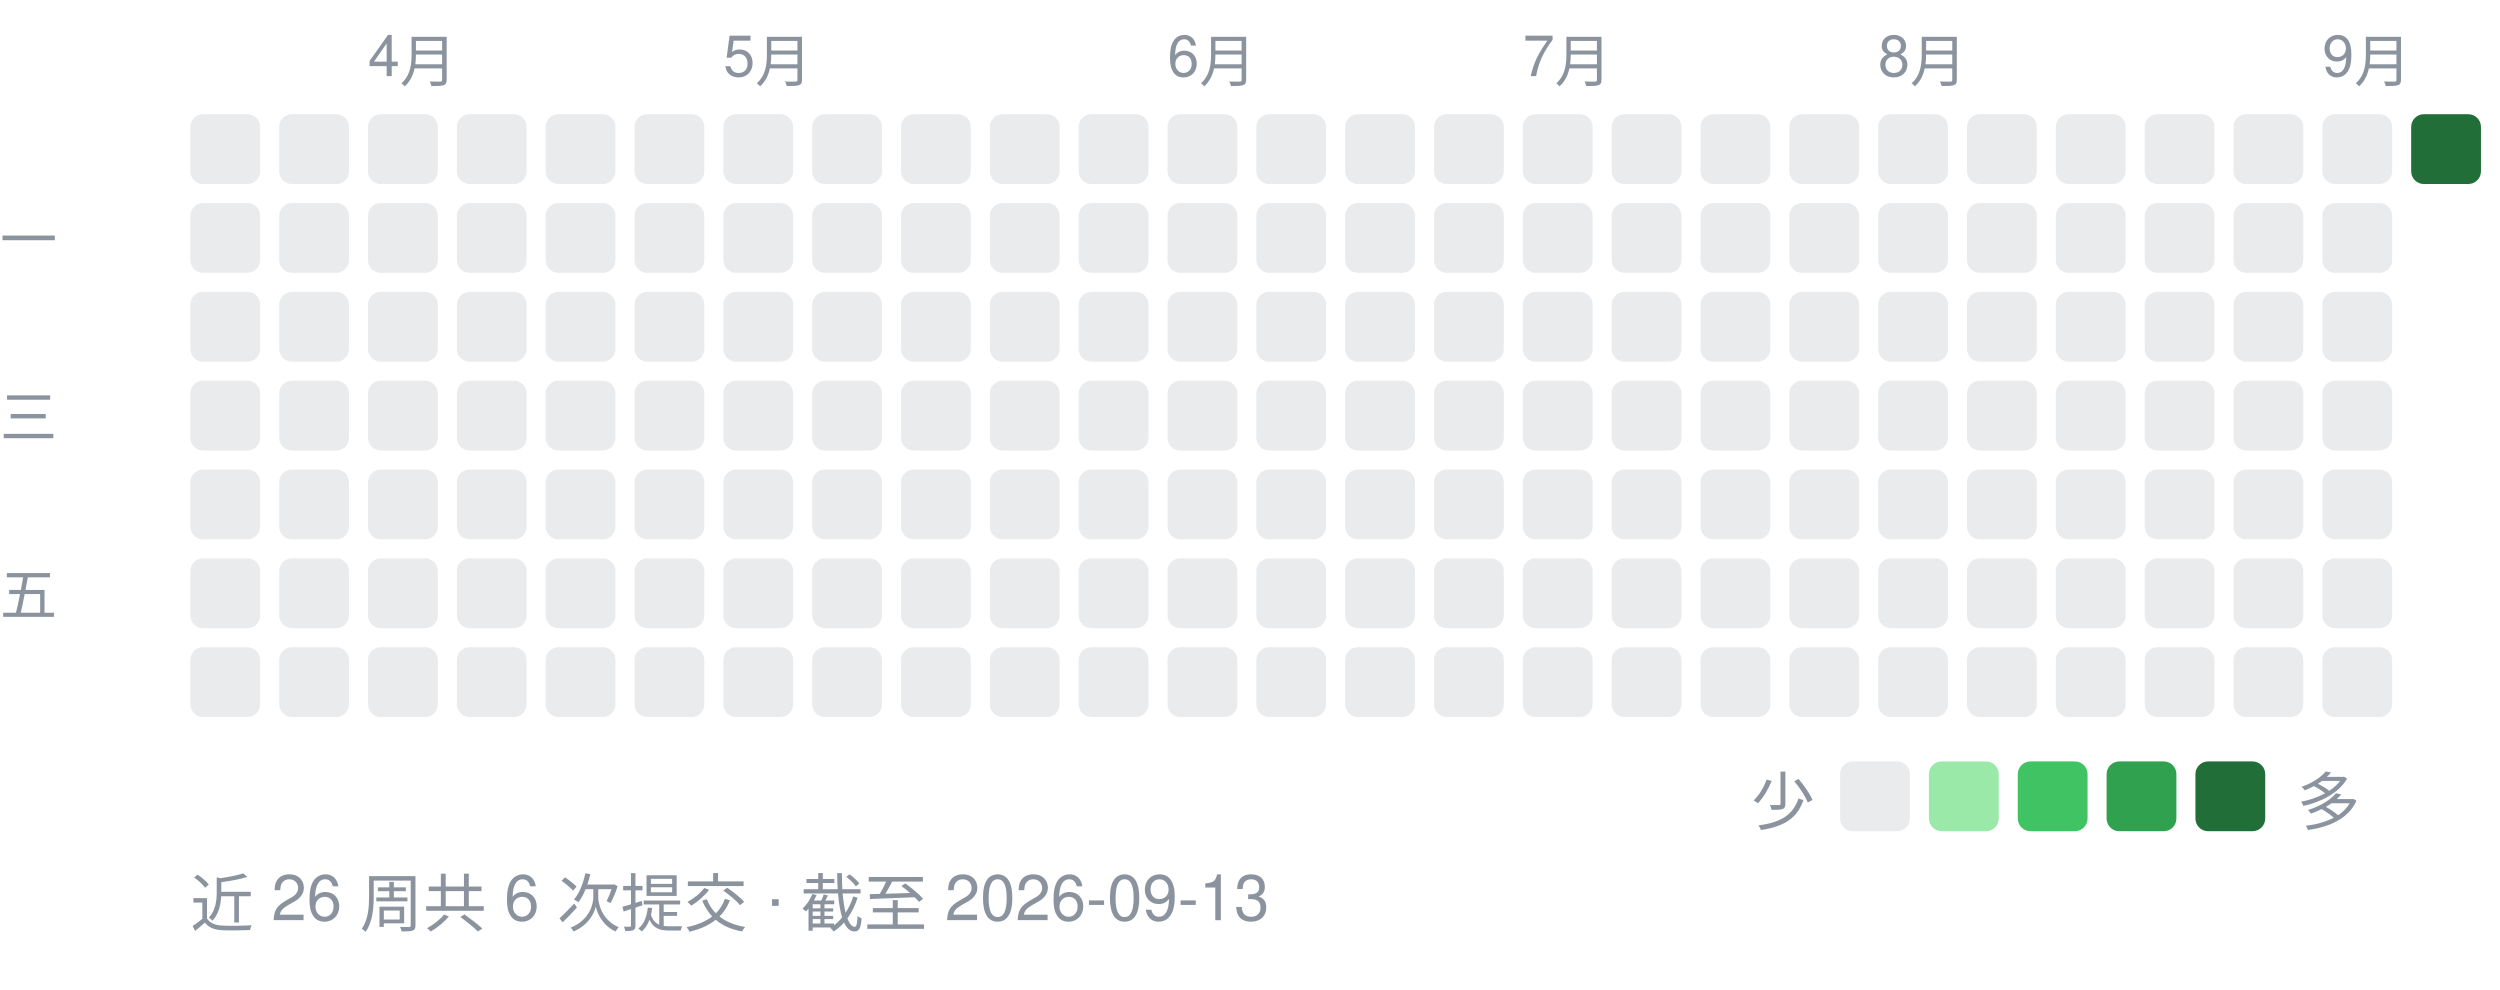
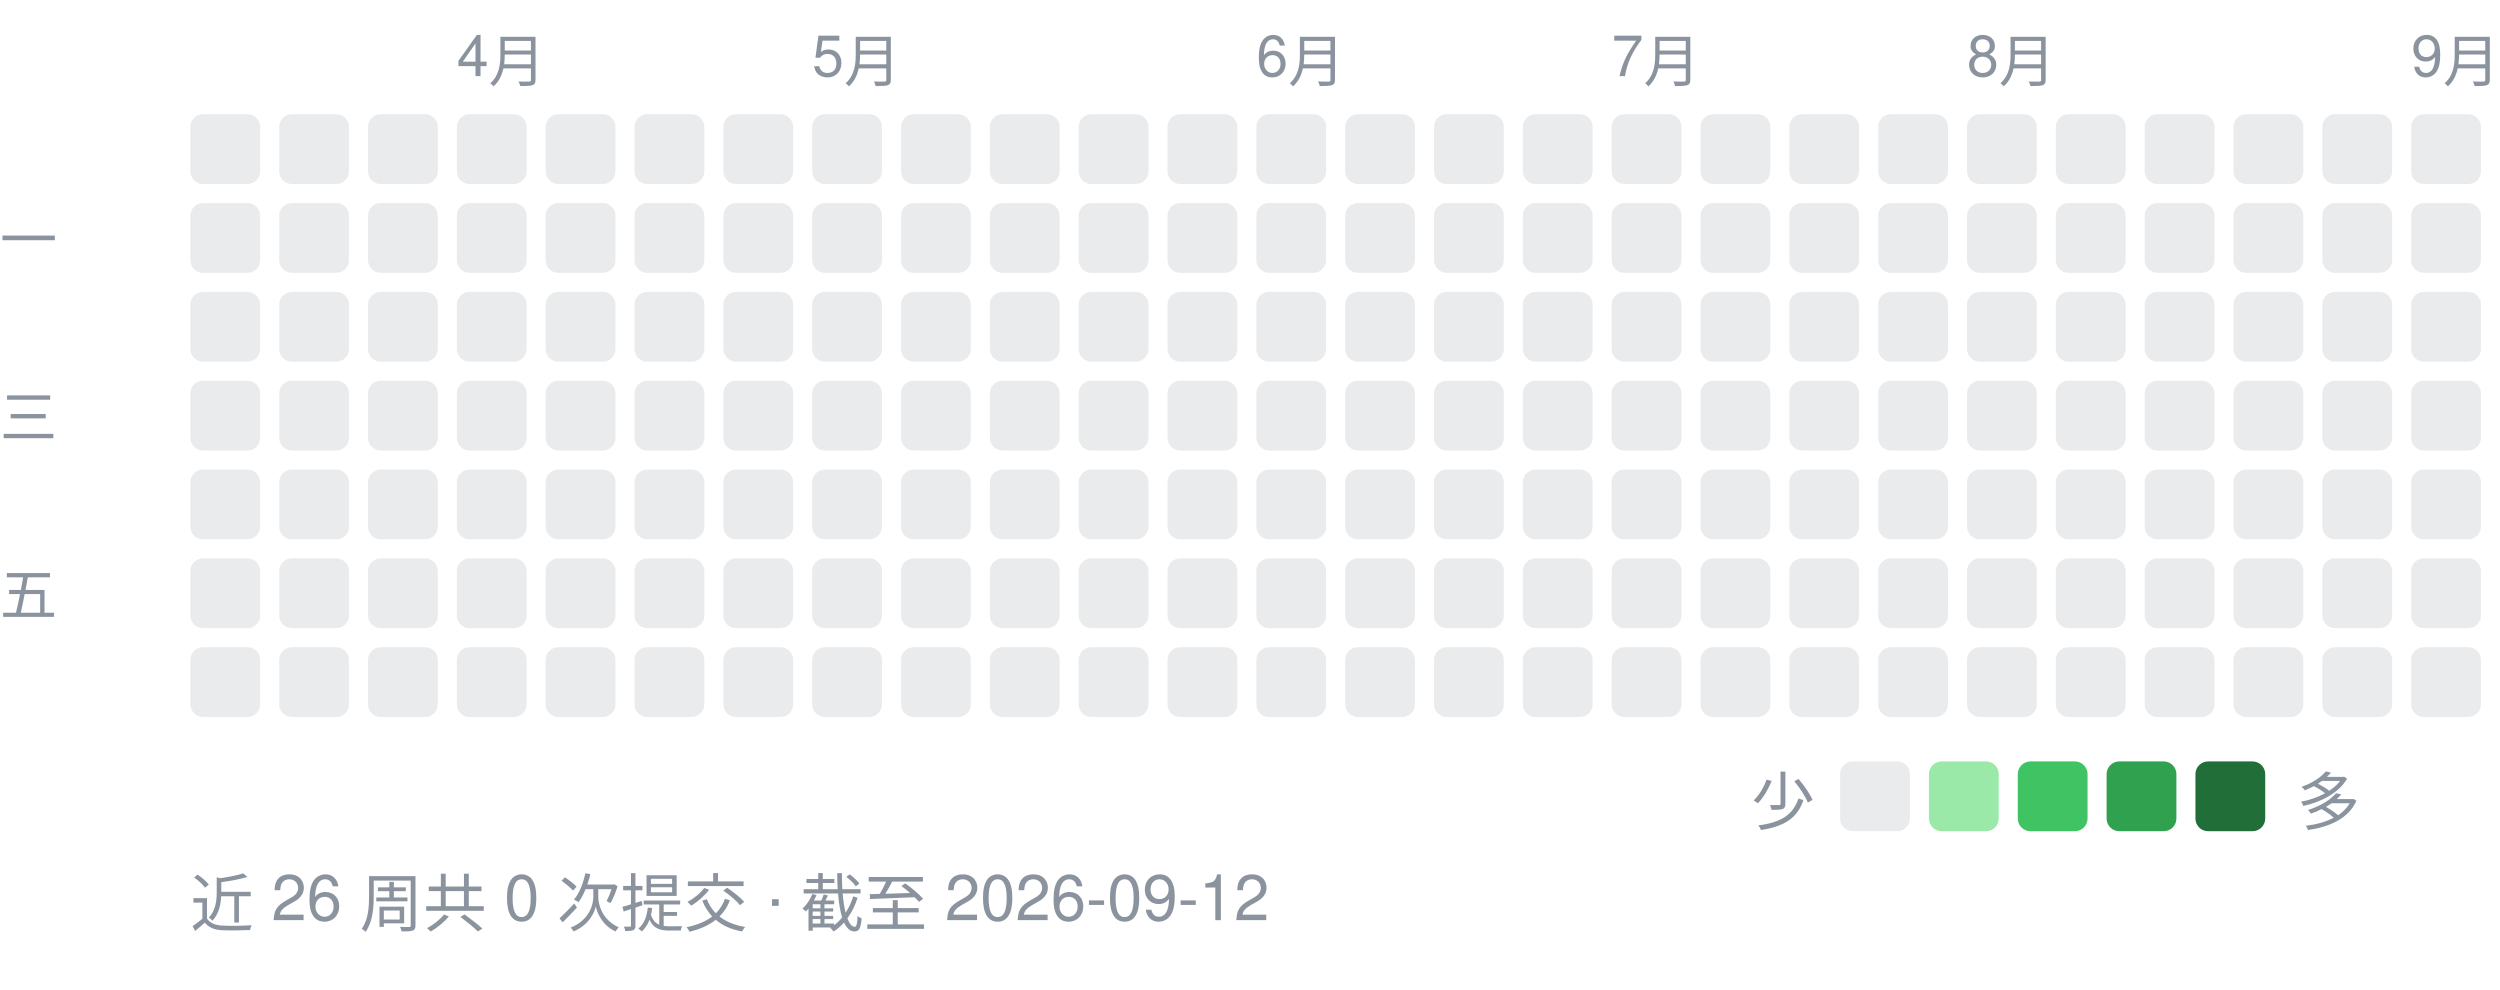
<svg xmlns="http://www.w3.org/2000/svg" width="394" height="156" viewBox="0 0 394 156" role="img">
  <g font-family="-apple-system,BlinkMacSystemFont,Segoe UI,Helvetica,Arial,PingFang SC,sans-serif" font-size="9" fill="#8b949e">
-     <text x="58" y="12">4月</text>
-     <text x="114" y="12">5月</text>
-     <text x="184" y="12">6月</text>
-     <text x="240" y="12">7月</text>
-     <text x="296" y="12">8月</text>
-     <text x="366" y="12">9月</text>
+     <text x="72" y="12">4月</text>
+     <text x="128" y="12">5月</text>
+     <text x="198" y="12">6月</text>
+     <text x="254" y="12">7月</text>
+     <text x="310" y="12">8月</text>
+     <text x="380" y="12">9月</text>
    <text x="0" y="41">一</text>
    <text x="0" y="69">三</text>
    <text x="0" y="97">五</text>
  </g>
  <rect x="30" y="18" width="11" height="11" rx="2" fill="rgba(139,148,158,0.18)" />
  <rect x="30" y="32" width="11" height="11" rx="2" fill="rgba(139,148,158,0.18)" />
  <rect x="30" y="46" width="11" height="11" rx="2" fill="rgba(139,148,158,0.18)" />
  <rect x="30" y="60" width="11" height="11" rx="2" fill="rgba(139,148,158,0.18)" />
  <rect x="30" y="74" width="11" height="11" rx="2" fill="rgba(139,148,158,0.18)" />
  <rect x="30" y="88" width="11" height="11" rx="2" fill="rgba(139,148,158,0.18)" />
  <rect x="30" y="102" width="11" height="11" rx="2" fill="rgba(139,148,158,0.18)" />
  <rect x="44" y="18" width="11" height="11" rx="2" fill="rgba(139,148,158,0.18)" />
  <rect x="44" y="32" width="11" height="11" rx="2" fill="rgba(139,148,158,0.18)" />
  <rect x="44" y="46" width="11" height="11" rx="2" fill="rgba(139,148,158,0.18)" />
  <rect x="44" y="60" width="11" height="11" rx="2" fill="rgba(139,148,158,0.18)" />
  <rect x="44" y="74" width="11" height="11" rx="2" fill="rgba(139,148,158,0.18)" />
  <rect x="44" y="88" width="11" height="11" rx="2" fill="rgba(139,148,158,0.18)" />
  <rect x="44" y="102" width="11" height="11" rx="2" fill="rgba(139,148,158,0.18)" />
  <rect x="58" y="18" width="11" height="11" rx="2" fill="rgba(139,148,158,0.18)" />
  <rect x="58" y="32" width="11" height="11" rx="2" fill="rgba(139,148,158,0.18)" />
  <rect x="58" y="46" width="11" height="11" rx="2" fill="rgba(139,148,158,0.18)" />
  <rect x="58" y="60" width="11" height="11" rx="2" fill="rgba(139,148,158,0.18)" />
  <rect x="58" y="74" width="11" height="11" rx="2" fill="rgba(139,148,158,0.18)" />
  <rect x="58" y="88" width="11" height="11" rx="2" fill="rgba(139,148,158,0.18)" />
  <rect x="58" y="102" width="11" height="11" rx="2" fill="rgba(139,148,158,0.18)" />
  <rect x="72" y="18" width="11" height="11" rx="2" fill="rgba(139,148,158,0.18)" />
  <rect x="72" y="32" width="11" height="11" rx="2" fill="rgba(139,148,158,0.18)" />
  <rect x="72" y="46" width="11" height="11" rx="2" fill="rgba(139,148,158,0.18)" />
  <rect x="72" y="60" width="11" height="11" rx="2" fill="rgba(139,148,158,0.18)" />
  <rect x="72" y="74" width="11" height="11" rx="2" fill="rgba(139,148,158,0.18)" />
  <rect x="72" y="88" width="11" height="11" rx="2" fill="rgba(139,148,158,0.18)" />
  <rect x="72" y="102" width="11" height="11" rx="2" fill="rgba(139,148,158,0.18)" />
  <rect x="86" y="18" width="11" height="11" rx="2" fill="rgba(139,148,158,0.18)" />
  <rect x="86" y="32" width="11" height="11" rx="2" fill="rgba(139,148,158,0.18)" />
  <rect x="86" y="46" width="11" height="11" rx="2" fill="rgba(139,148,158,0.18)" />
  <rect x="86" y="60" width="11" height="11" rx="2" fill="rgba(139,148,158,0.18)" />
  <rect x="86" y="74" width="11" height="11" rx="2" fill="rgba(139,148,158,0.18)" />
  <rect x="86" y="88" width="11" height="11" rx="2" fill="rgba(139,148,158,0.18)" />
  <rect x="86" y="102" width="11" height="11" rx="2" fill="rgba(139,148,158,0.18)" />
  <rect x="100" y="18" width="11" height="11" rx="2" fill="rgba(139,148,158,0.18)" />
  <rect x="100" y="32" width="11" height="11" rx="2" fill="rgba(139,148,158,0.18)" />
  <rect x="100" y="46" width="11" height="11" rx="2" fill="rgba(139,148,158,0.18)" />
  <rect x="100" y="60" width="11" height="11" rx="2" fill="rgba(139,148,158,0.18)" />
  <rect x="100" y="74" width="11" height="11" rx="2" fill="rgba(139,148,158,0.18)" />
  <rect x="100" y="88" width="11" height="11" rx="2" fill="rgba(139,148,158,0.18)" />
  <rect x="100" y="102" width="11" height="11" rx="2" fill="rgba(139,148,158,0.18)" />
  <rect x="114" y="18" width="11" height="11" rx="2" fill="rgba(139,148,158,0.18)" />
  <rect x="114" y="32" width="11" height="11" rx="2" fill="rgba(139,148,158,0.18)" />
  <rect x="114" y="46" width="11" height="11" rx="2" fill="rgba(139,148,158,0.18)" />
  <rect x="114" y="60" width="11" height="11" rx="2" fill="rgba(139,148,158,0.18)" />
  <rect x="114" y="74" width="11" height="11" rx="2" fill="rgba(139,148,158,0.18)" />
  <rect x="114" y="88" width="11" height="11" rx="2" fill="rgba(139,148,158,0.18)" />
  <rect x="114" y="102" width="11" height="11" rx="2" fill="rgba(139,148,158,0.18)" />
  <rect x="128" y="18" width="11" height="11" rx="2" fill="rgba(139,148,158,0.18)" />
  <rect x="128" y="32" width="11" height="11" rx="2" fill="rgba(139,148,158,0.18)" />
  <rect x="128" y="46" width="11" height="11" rx="2" fill="rgba(139,148,158,0.18)" />
  <rect x="128" y="60" width="11" height="11" rx="2" fill="rgba(139,148,158,0.18)" />
  <rect x="128" y="74" width="11" height="11" rx="2" fill="rgba(139,148,158,0.18)" />
  <rect x="128" y="88" width="11" height="11" rx="2" fill="rgba(139,148,158,0.18)" />
  <rect x="128" y="102" width="11" height="11" rx="2" fill="rgba(139,148,158,0.18)" />
  <rect x="142" y="18" width="11" height="11" rx="2" fill="rgba(139,148,158,0.18)" />
  <rect x="142" y="32" width="11" height="11" rx="2" fill="rgba(139,148,158,0.18)" />
  <rect x="142" y="46" width="11" height="11" rx="2" fill="rgba(139,148,158,0.18)" />
  <rect x="142" y="60" width="11" height="11" rx="2" fill="rgba(139,148,158,0.18)" />
  <rect x="142" y="74" width="11" height="11" rx="2" fill="rgba(139,148,158,0.18)" />
  <rect x="142" y="88" width="11" height="11" rx="2" fill="rgba(139,148,158,0.18)" />
  <rect x="142" y="102" width="11" height="11" rx="2" fill="rgba(139,148,158,0.18)" />
  <rect x="156" y="18" width="11" height="11" rx="2" fill="rgba(139,148,158,0.18)" />
  <rect x="156" y="32" width="11" height="11" rx="2" fill="rgba(139,148,158,0.18)" />
  <rect x="156" y="46" width="11" height="11" rx="2" fill="rgba(139,148,158,0.18)" />
  <rect x="156" y="60" width="11" height="11" rx="2" fill="rgba(139,148,158,0.18)" />
  <rect x="156" y="74" width="11" height="11" rx="2" fill="rgba(139,148,158,0.18)" />
  <rect x="156" y="88" width="11" height="11" rx="2" fill="rgba(139,148,158,0.18)" />
  <rect x="156" y="102" width="11" height="11" rx="2" fill="rgba(139,148,158,0.18)" />
  <rect x="170" y="18" width="11" height="11" rx="2" fill="rgba(139,148,158,0.18)" />
  <rect x="170" y="32" width="11" height="11" rx="2" fill="rgba(139,148,158,0.18)" />
  <rect x="170" y="46" width="11" height="11" rx="2" fill="rgba(139,148,158,0.18)" />
  <rect x="170" y="60" width="11" height="11" rx="2" fill="rgba(139,148,158,0.18)" />
  <rect x="170" y="74" width="11" height="11" rx="2" fill="rgba(139,148,158,0.18)" />
  <rect x="170" y="88" width="11" height="11" rx="2" fill="rgba(139,148,158,0.18)" />
  <rect x="170" y="102" width="11" height="11" rx="2" fill="rgba(139,148,158,0.18)" />
  <rect x="184" y="18" width="11" height="11" rx="2" fill="rgba(139,148,158,0.18)" />
  <rect x="184" y="32" width="11" height="11" rx="2" fill="rgba(139,148,158,0.18)" />
  <rect x="184" y="46" width="11" height="11" rx="2" fill="rgba(139,148,158,0.18)" />
  <rect x="184" y="60" width="11" height="11" rx="2" fill="rgba(139,148,158,0.18)" />
  <rect x="184" y="74" width="11" height="11" rx="2" fill="rgba(139,148,158,0.18)" />
  <rect x="184" y="88" width="11" height="11" rx="2" fill="rgba(139,148,158,0.18)" />
  <rect x="184" y="102" width="11" height="11" rx="2" fill="rgba(139,148,158,0.18)" />
  <rect x="198" y="18" width="11" height="11" rx="2" fill="rgba(139,148,158,0.18)" />
  <rect x="198" y="32" width="11" height="11" rx="2" fill="rgba(139,148,158,0.18)" />
  <rect x="198" y="46" width="11" height="11" rx="2" fill="rgba(139,148,158,0.18)" />
  <rect x="198" y="60" width="11" height="11" rx="2" fill="rgba(139,148,158,0.18)" />
  <rect x="198" y="74" width="11" height="11" rx="2" fill="rgba(139,148,158,0.18)" />
  <rect x="198" y="88" width="11" height="11" rx="2" fill="rgba(139,148,158,0.18)" />
  <rect x="198" y="102" width="11" height="11" rx="2" fill="rgba(139,148,158,0.18)" />
  <rect x="212" y="18" width="11" height="11" rx="2" fill="rgba(139,148,158,0.18)" />
  <rect x="212" y="32" width="11" height="11" rx="2" fill="rgba(139,148,158,0.18)" />
  <rect x="212" y="46" width="11" height="11" rx="2" fill="rgba(139,148,158,0.18)" />
  <rect x="212" y="60" width="11" height="11" rx="2" fill="rgba(139,148,158,0.18)" />
  <rect x="212" y="74" width="11" height="11" rx="2" fill="rgba(139,148,158,0.18)" />
  <rect x="212" y="88" width="11" height="11" rx="2" fill="rgba(139,148,158,0.18)" />
  <rect x="212" y="102" width="11" height="11" rx="2" fill="rgba(139,148,158,0.18)" />
  <rect x="226" y="18" width="11" height="11" rx="2" fill="rgba(139,148,158,0.18)" />
  <rect x="226" y="32" width="11" height="11" rx="2" fill="rgba(139,148,158,0.18)" />
  <rect x="226" y="46" width="11" height="11" rx="2" fill="rgba(139,148,158,0.18)" />
  <rect x="226" y="60" width="11" height="11" rx="2" fill="rgba(139,148,158,0.18)" />
  <rect x="226" y="74" width="11" height="11" rx="2" fill="rgba(139,148,158,0.18)" />
  <rect x="226" y="88" width="11" height="11" rx="2" fill="rgba(139,148,158,0.18)" />
  <rect x="226" y="102" width="11" height="11" rx="2" fill="rgba(139,148,158,0.18)" />
  <rect x="240" y="18" width="11" height="11" rx="2" fill="rgba(139,148,158,0.18)" />
  <rect x="240" y="32" width="11" height="11" rx="2" fill="rgba(139,148,158,0.18)" />
  <rect x="240" y="46" width="11" height="11" rx="2" fill="rgba(139,148,158,0.18)" />
  <rect x="240" y="60" width="11" height="11" rx="2" fill="rgba(139,148,158,0.18)" />
  <rect x="240" y="74" width="11" height="11" rx="2" fill="rgba(139,148,158,0.18)" />
  <rect x="240" y="88" width="11" height="11" rx="2" fill="rgba(139,148,158,0.18)" />
  <rect x="240" y="102" width="11" height="11" rx="2" fill="rgba(139,148,158,0.18)" />
  <rect x="254" y="18" width="11" height="11" rx="2" fill="rgba(139,148,158,0.18)" />
  <rect x="254" y="32" width="11" height="11" rx="2" fill="rgba(139,148,158,0.18)" />
  <rect x="254" y="46" width="11" height="11" rx="2" fill="rgba(139,148,158,0.18)" />
  <rect x="254" y="60" width="11" height="11" rx="2" fill="rgba(139,148,158,0.18)" />
  <rect x="254" y="74" width="11" height="11" rx="2" fill="rgba(139,148,158,0.18)" />
  <rect x="254" y="88" width="11" height="11" rx="2" fill="rgba(139,148,158,0.18)" />
  <rect x="254" y="102" width="11" height="11" rx="2" fill="rgba(139,148,158,0.18)" />
  <rect x="268" y="18" width="11" height="11" rx="2" fill="rgba(139,148,158,0.18)" />
  <rect x="268" y="32" width="11" height="11" rx="2" fill="rgba(139,148,158,0.18)" />
  <rect x="268" y="46" width="11" height="11" rx="2" fill="rgba(139,148,158,0.18)" />
  <rect x="268" y="60" width="11" height="11" rx="2" fill="rgba(139,148,158,0.18)" />
  <rect x="268" y="74" width="11" height="11" rx="2" fill="rgba(139,148,158,0.18)" />
  <rect x="268" y="88" width="11" height="11" rx="2" fill="rgba(139,148,158,0.18)" />
  <rect x="268" y="102" width="11" height="11" rx="2" fill="rgba(139,148,158,0.18)" />
  <rect x="282" y="18" width="11" height="11" rx="2" fill="rgba(139,148,158,0.18)" />
  <rect x="282" y="32" width="11" height="11" rx="2" fill="rgba(139,148,158,0.18)" />
  <rect x="282" y="46" width="11" height="11" rx="2" fill="rgba(139,148,158,0.18)" />
  <rect x="282" y="60" width="11" height="11" rx="2" fill="rgba(139,148,158,0.18)" />
  <rect x="282" y="74" width="11" height="11" rx="2" fill="rgba(139,148,158,0.18)" />
  <rect x="282" y="88" width="11" height="11" rx="2" fill="rgba(139,148,158,0.18)" />
  <rect x="282" y="102" width="11" height="11" rx="2" fill="rgba(139,148,158,0.18)" />
  <rect x="296" y="18" width="11" height="11" rx="2" fill="rgba(139,148,158,0.18)" />
  <rect x="296" y="32" width="11" height="11" rx="2" fill="rgba(139,148,158,0.18)" />
  <rect x="296" y="46" width="11" height="11" rx="2" fill="rgba(139,148,158,0.18)" />
  <rect x="296" y="60" width="11" height="11" rx="2" fill="rgba(139,148,158,0.18)" />
  <rect x="296" y="74" width="11" height="11" rx="2" fill="rgba(139,148,158,0.18)" />
  <rect x="296" y="88" width="11" height="11" rx="2" fill="rgba(139,148,158,0.18)" />
  <rect x="296" y="102" width="11" height="11" rx="2" fill="rgba(139,148,158,0.18)" />
  <rect x="310" y="18" width="11" height="11" rx="2" fill="rgba(139,148,158,0.18)" />
  <rect x="310" y="32" width="11" height="11" rx="2" fill="rgba(139,148,158,0.18)" />
  <rect x="310" y="46" width="11" height="11" rx="2" fill="rgba(139,148,158,0.18)" />
  <rect x="310" y="60" width="11" height="11" rx="2" fill="rgba(139,148,158,0.18)" />
  <rect x="310" y="74" width="11" height="11" rx="2" fill="rgba(139,148,158,0.18)" />
  <rect x="310" y="88" width="11" height="11" rx="2" fill="rgba(139,148,158,0.18)" />
  <rect x="310" y="102" width="11" height="11" rx="2" fill="rgba(139,148,158,0.18)" />
  <rect x="324" y="18" width="11" height="11" rx="2" fill="rgba(139,148,158,0.18)" />
  <rect x="324" y="32" width="11" height="11" rx="2" fill="rgba(139,148,158,0.18)" />
  <rect x="324" y="46" width="11" height="11" rx="2" fill="rgba(139,148,158,0.18)" />
  <rect x="324" y="60" width="11" height="11" rx="2" fill="rgba(139,148,158,0.18)" />
  <rect x="324" y="74" width="11" height="11" rx="2" fill="rgba(139,148,158,0.18)" />
  <rect x="324" y="88" width="11" height="11" rx="2" fill="rgba(139,148,158,0.18)" />
  <rect x="324" y="102" width="11" height="11" rx="2" fill="rgba(139,148,158,0.18)" />
  <rect x="338" y="18" width="11" height="11" rx="2" fill="rgba(139,148,158,0.18)" />
  <rect x="338" y="32" width="11" height="11" rx="2" fill="rgba(139,148,158,0.18)" />
  <rect x="338" y="46" width="11" height="11" rx="2" fill="rgba(139,148,158,0.18)" />
  <rect x="338" y="60" width="11" height="11" rx="2" fill="rgba(139,148,158,0.18)" />
  <rect x="338" y="74" width="11" height="11" rx="2" fill="rgba(139,148,158,0.18)" />
  <rect x="338" y="88" width="11" height="11" rx="2" fill="rgba(139,148,158,0.18)" />
  <rect x="338" y="102" width="11" height="11" rx="2" fill="rgba(139,148,158,0.18)" />
  <rect x="352" y="18" width="11" height="11" rx="2" fill="rgba(139,148,158,0.18)" />
  <rect x="352" y="32" width="11" height="11" rx="2" fill="rgba(139,148,158,0.18)" />
  <rect x="352" y="46" width="11" height="11" rx="2" fill="rgba(139,148,158,0.18)" />
  <rect x="352" y="60" width="11" height="11" rx="2" fill="rgba(139,148,158,0.18)" />
  <rect x="352" y="74" width="11" height="11" rx="2" fill="rgba(139,148,158,0.18)" />
  <rect x="352" y="88" width="11" height="11" rx="2" fill="rgba(139,148,158,0.18)" />
  <rect x="352" y="102" width="11" height="11" rx="2" fill="rgba(139,148,158,0.18)" />
  <rect x="366" y="18" width="11" height="11" rx="2" fill="rgba(139,148,158,0.18)" />
  <rect x="366" y="32" width="11" height="11" rx="2" fill="rgba(139,148,158,0.18)" />
  <rect x="366" y="46" width="11" height="11" rx="2" fill="rgba(139,148,158,0.18)" />
  <rect x="366" y="60" width="11" height="11" rx="2" fill="rgba(139,148,158,0.18)" />
  <rect x="366" y="74" width="11" height="11" rx="2" fill="rgba(139,148,158,0.18)" />
  <rect x="366" y="88" width="11" height="11" rx="2" fill="rgba(139,148,158,0.18)" />
  <rect x="366" y="102" width="11" height="11" rx="2" fill="rgba(139,148,158,0.18)" />
-   <rect x="380" y="18" width="11" height="11" rx="2" fill="#216e39" />
+   <rect x="380" y="18" width="11" height="11" rx="2" fill="rgba(139,148,158,0.18)" />
+   <rect x="380" y="32" width="11" height="11" rx="2" fill="rgba(139,148,158,0.18)" />
+   <rect x="380" y="46" width="11" height="11" rx="2" fill="rgba(139,148,158,0.18)" />
+   <rect x="380" y="60" width="11" height="11" rx="2" fill="rgba(139,148,158,0.18)" />
+   <rect x="380" y="74" width="11" height="11" rx="2" fill="rgba(139,148,158,0.18)" />
+   <rect x="380" y="88" width="11" height="11" rx="2" fill="rgba(139,148,158,0.18)" />
+   <rect x="380" y="102" width="11" height="11" rx="2" fill="rgba(139,148,158,0.18)" />
  <g font-family="-apple-system,BlinkMacSystemFont,Segoe UI,Helvetica,Arial,PingFang SC,sans-serif" font-size="10" fill="#8b949e">
-     <text x="30" y="146">近 26 周共 6 次提交 · 截至 2026-09-13</text>
+     <text x="30" y="146">近 26 周共 0 次提交 · 截至 2026-09-12</text>
    <text x="286" y="130" text-anchor="end">少</text>
    <rect x="290" y="120" width="11" height="11" rx="2" fill="rgba(139,148,158,0.18)" />
    <rect x="304" y="120" width="11" height="11" rx="2" fill="#9be9a8" />
    <rect x="318" y="120" width="11" height="11" rx="2" fill="#40c463" />
    <rect x="332" y="120" width="11" height="11" rx="2" fill="#30a14e" />
    <rect x="346" y="120" width="11" height="11" rx="2" fill="#216e39" />
    <text x="362" y="130">多</text>
  </g>
</svg>
